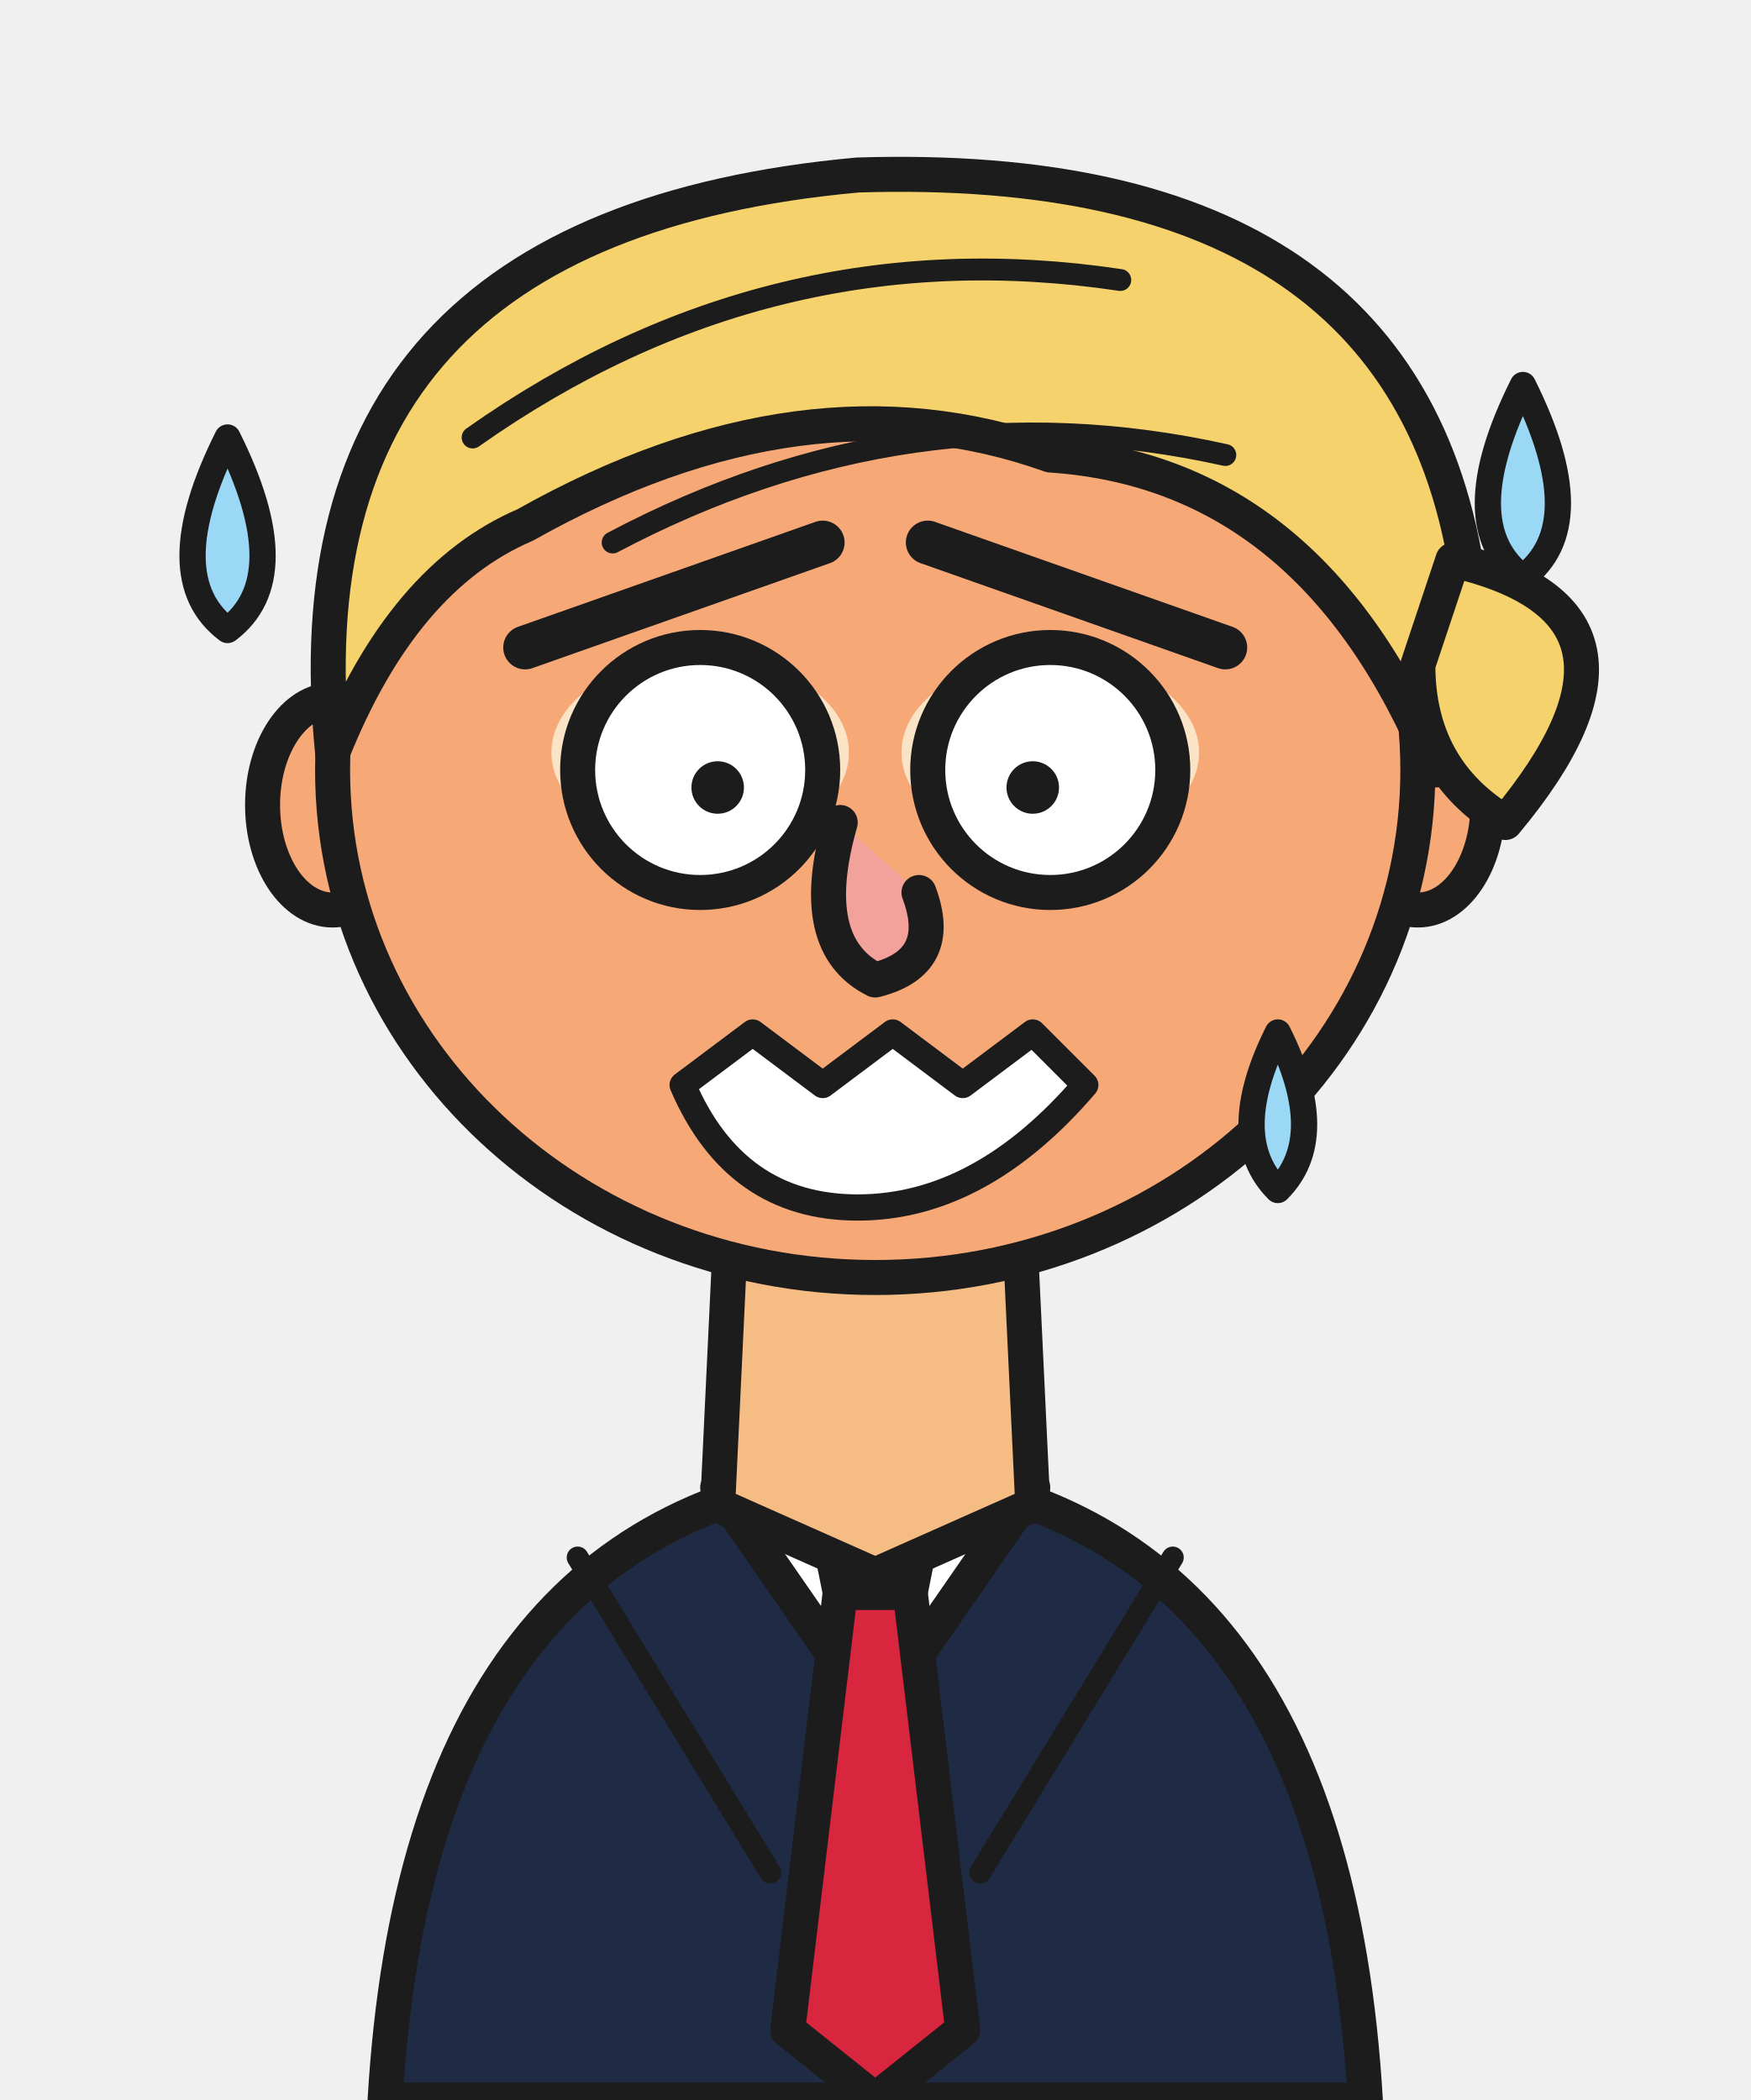
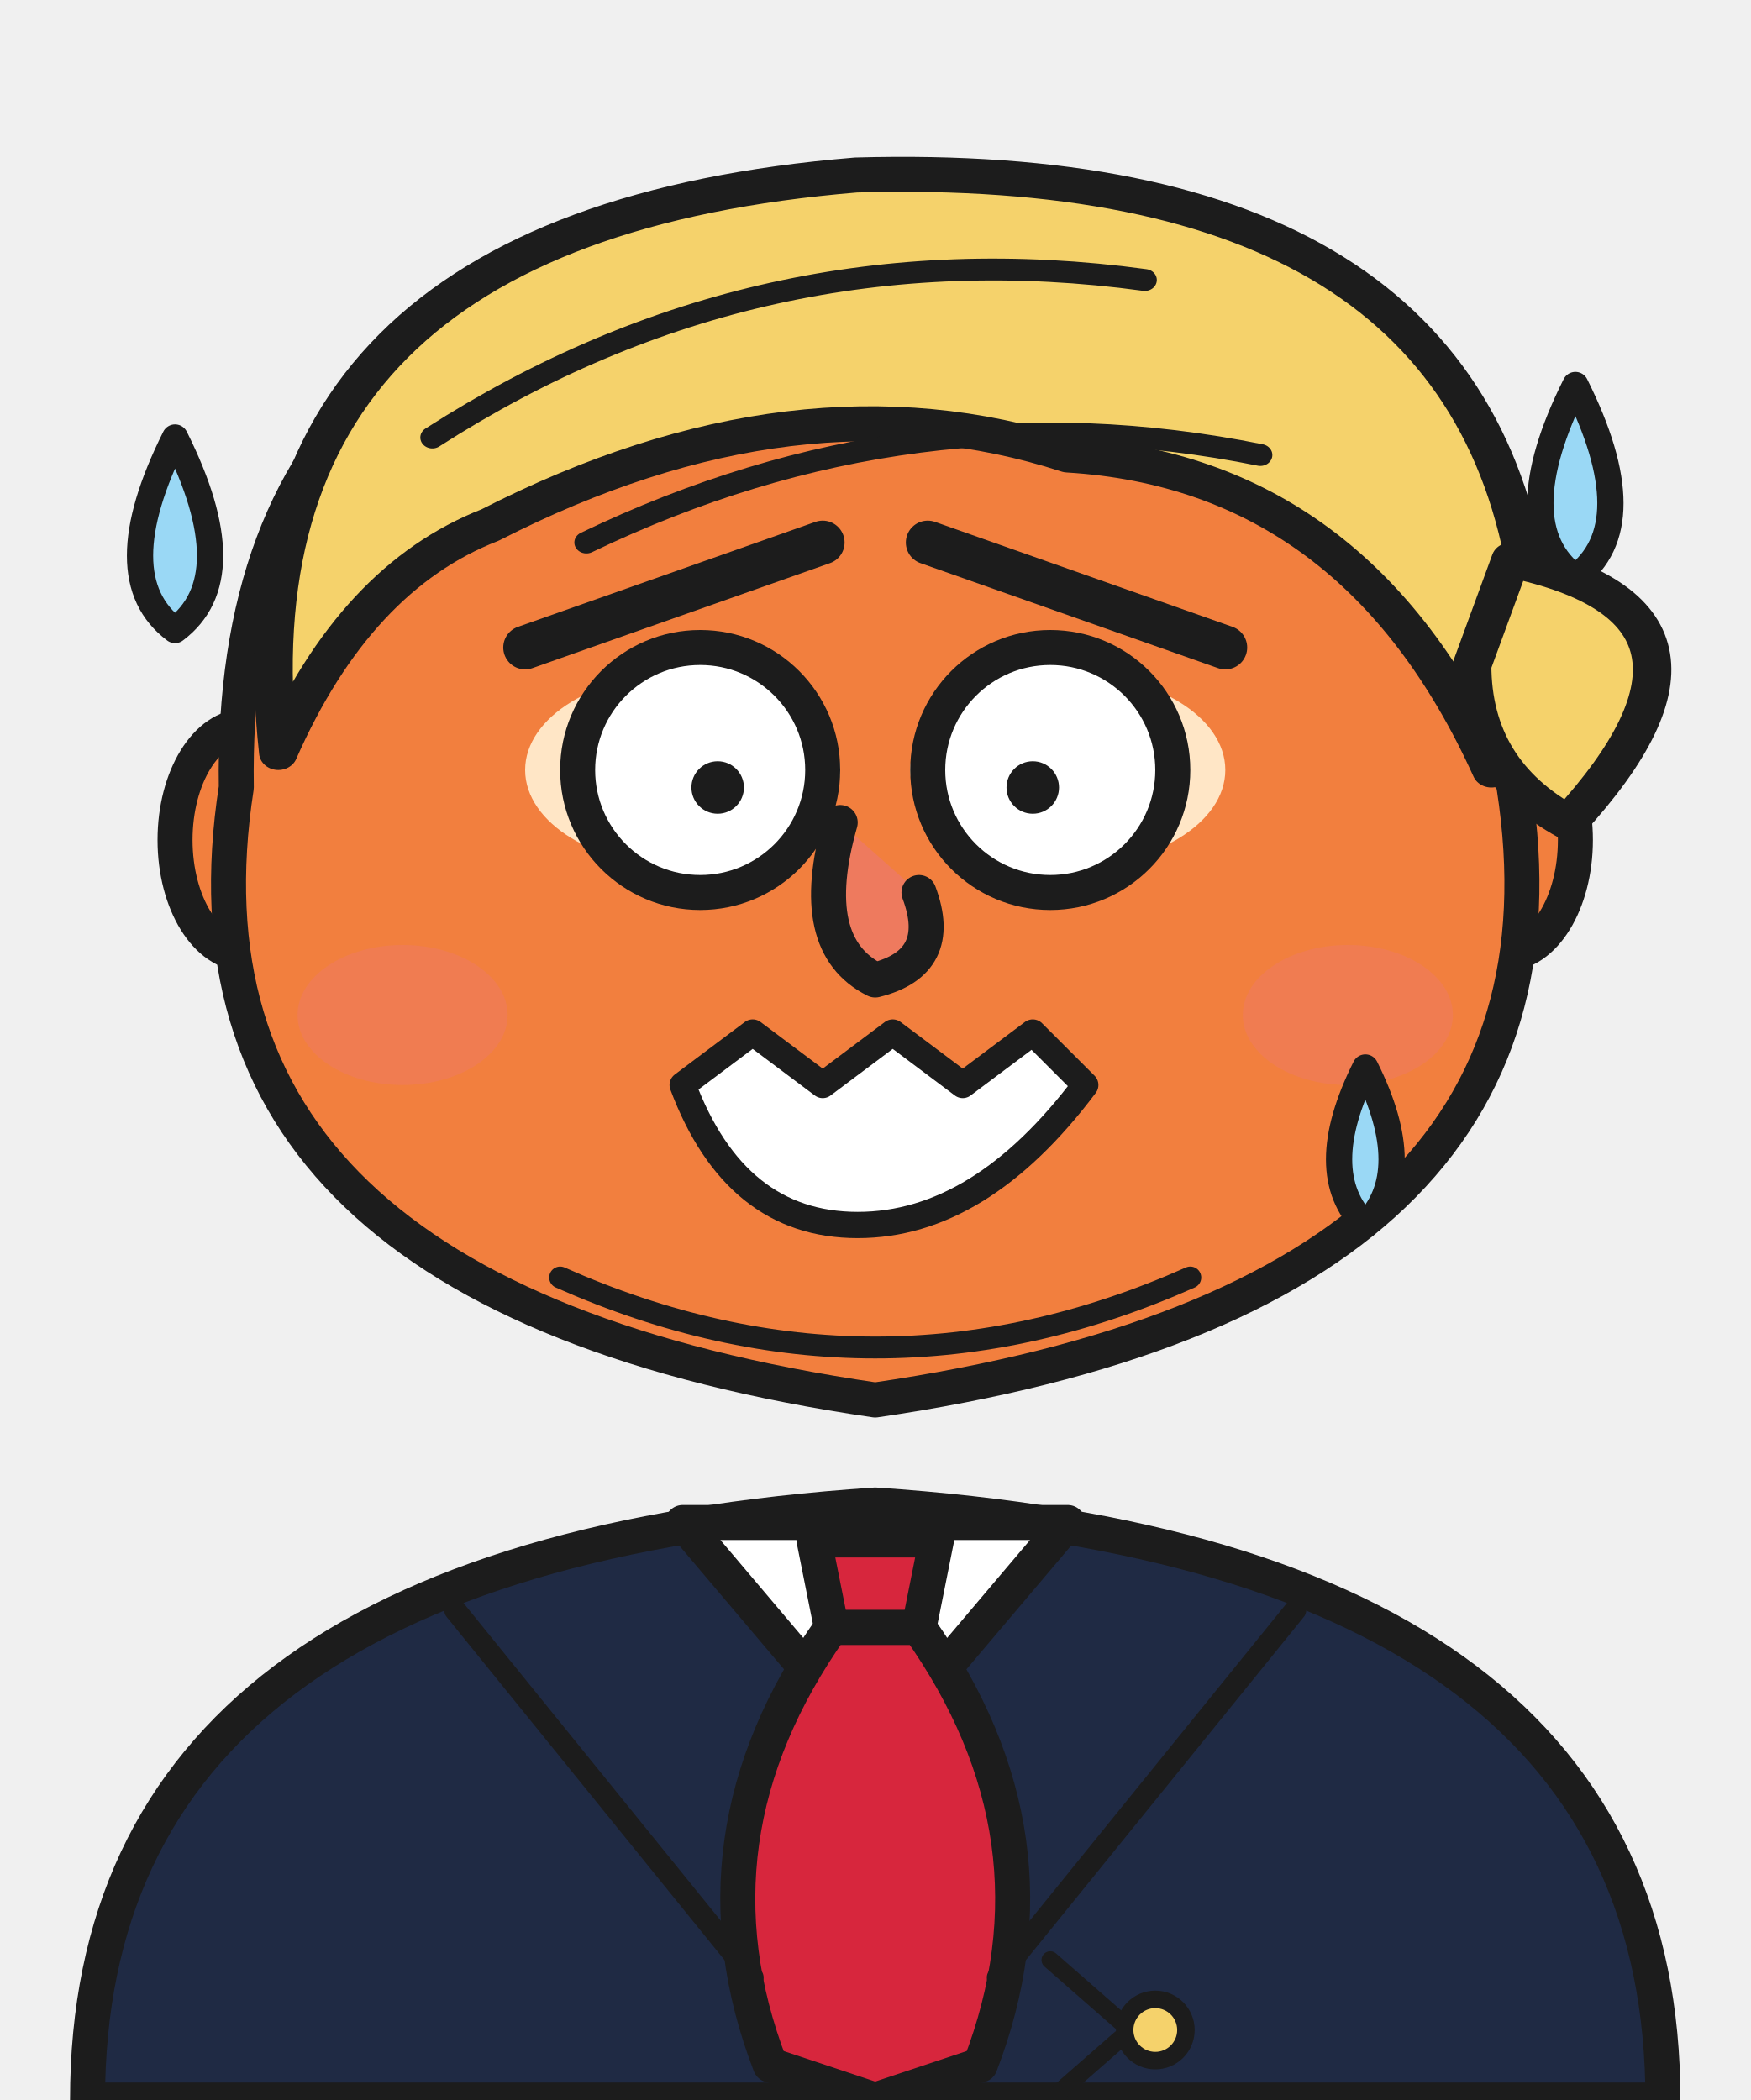
<svg xmlns="http://www.w3.org/2000/svg" viewBox="0 0 200 240" role="img" aria-label="Mascot sweating">
  <g stroke="#1c1c1c" stroke-width="4" stroke-linejoin="round" stroke-linecap="round">
-     <path d="M44 240 Q48 172 100 168 Q152 172 156 240 Z" fill="#1F2A44" />
-     <path d="M82 170 L100 196 L118 170 Z" fill="#FFFFFF" />
-     <path d="M94 172 L106 172 L104 182 L96 182 Z" fill="#D7263D" />
-     <path d="M96 182 L104 182 L110 232 L100 240 L90 232 Z" fill="#D7263D" />
-     <path d="M66 178 L88 214 M134 178 L112 214" fill="none" stroke-width="2.5" />
-     <path d="M84 130 L116 130 L118 172 L100 180 L82 172 Z" fill="#F5BC84" />
-     <ellipse cx="38" cy="92" rx="8" ry="12" fill="#F7A877" />
-     <ellipse cx="162" cy="92" rx="8" ry="12" fill="#F7A877" />
-     <ellipse cx="100" cy="88" rx="62" ry="58" fill="#F7A877" />
-     <ellipse cx="80" cy="86" rx="17" ry="11" fill="#FBE3C6" stroke="none" />
-     <ellipse cx="120" cy="86" rx="17" ry="11" fill="#FBE3C6" stroke="none" />
-     <path d="M38 86 Q32 26 98 20 Q162 18 168 68 Q170 80 164 88 Q150 54 120 52 Q92 42 60 60 Q46 66 38 86 Z" fill="#F5D26B" />
-     <path d="M166 64 Q192 70 172 94 Q162 88 162 76 Z" fill="#F5D26B" />
-     <path d="M54 50 Q88 26 128 32 M70 62 Q104 44 140 52" fill="none" stroke-width="2.5" />
+     <path d="M10 240 Q10 178 100 172 Q190 178 190 240 Z" fill="#1F2A44" />
+     <path d="M78 174 L100 200 L122 174 Z" fill="#FFFFFF" />
+     <path d="M93 176 L107 176 L105 186 L95 186 Z" fill="#D7263D" />
+     <path d="M95 186 L105 186 Q122 210 112 236 L100 240 L88 236 Q78 210 95 186 Z" fill="#D7263D" />
+     <path d="M52 184 L86 226 M148 184 L114 226" fill="none" stroke-width="2.5" />
+     <circle cx="132" cy="232" r="3.5" fill="#F5D26B" stroke-width="2" />
+     <path d="M120 224 L128 231 M120 240 L128 233" fill="none" stroke-width="2" />
+     <ellipse cx="28" cy="96" rx="8" ry="13" fill="#F27F3E" />
+     <ellipse cx="172" cy="96" rx="8" ry="13" fill="#F27F3E" />
+     <path d="M27 90 Q26 26 100 28 Q174 26 173 90 Q182 148 100 160 Q18 148 27 90 Z" fill="#F27F3E" />
+     <path d="M64 146 Q100 162 136 146" fill="none" stroke-width="2.5" />
+     <ellipse cx="78" cy="88" rx="18" ry="11" fill="#FFE6C6" stroke="none" />
+     <ellipse cx="122" cy="88" rx="18" ry="11" fill="#FFE6C6" stroke="none" />
+     <ellipse cx="46" cy="116" rx="12" ry="8" fill="#EE7A5E" stroke="none" opacity="0.6" />
+     <ellipse cx="154" cy="116" rx="12" ry="8" fill="#EE7A5E" stroke="none" opacity="0.6" />
+     <g transform="translate(-10 0) scale(1.1 1)">
+       <path d="M38 86 Q32 26 98 20 Q162 18 168 68 Q170 80 164 88 Q150 54 120 52 Q92 42 60 60 Q46 66 38 86 Z" fill="#F5D26B" />
+       <path d="M166 64 Q192 70 172 94 Q162 88 162 76 Z" fill="#F5D26B" />
+       <path d="M54 50 Q88 26 128 32 M70 62 Q104 44 140 52" fill="none" stroke-width="2.5" />
+     </g>
    <path d="M60 74 L94 62" stroke-width="5" />
    <path d="M106 62 L140 74" stroke-width="5" />
    <circle cx="80" cy="88" r="14" fill="#FFFFFF" />
    <circle cx="120" cy="88" r="14" fill="#FFFFFF" />
    <circle cx="82" cy="90" r="3" fill="#1c1c1c" stroke="none" />
    <circle cx="118" cy="90" r="3" fill="#1c1c1c" stroke="none" />
-     <path d="M96 94 Q92 108 100 112 Q108 110 105 102" fill="#F2A29B" />
-     <path d="M78 124 L86 118 L94 124 L102 118 L110 124 L118 118 L124 124 Q112 138 98 138 Q84 138 78 124 Z" fill="#FFFFFF" stroke-width="3" />
-     <path d="M26 50 Q18 66 26 72 Q34 66 26 50 Z" fill="#9AD8F5" stroke-width="3" />
-     <path d="M174 44 Q166 60 174 66 Q182 60 174 44 Z" fill="#9AD8F5" stroke-width="3" />
-     <path d="M146 118 Q140 130 146 136 Q152 130 146 118 Z" fill="#9AD8F5" stroke-width="3" />
+     <path d="M96 94 Q92 108 100 112 Q108 110 105 102" fill="#EE7A5E" />
+     <path d="M78 124 L86 118 L94 124 L102 118 L110 124 L118 118 L124 124 Q112 140 98 140 Q84 140 78 124 Z" fill="#FFFFFF" stroke-width="3" />
+     <path d="M20 50 Q12 66 20 72 Q28 66 20 50 Z" fill="#9AD8F5" stroke-width="3" />
+     <path d="M180 44 Q172 60 180 66 Q188 60 180 44 Z" fill="#9AD8F5" stroke-width="3" />
+     <path d="M156 122 Q150 134 156 140 Q162 134 156 122 Z" fill="#9AD8F5" stroke-width="3" />
  </g>
</svg>
